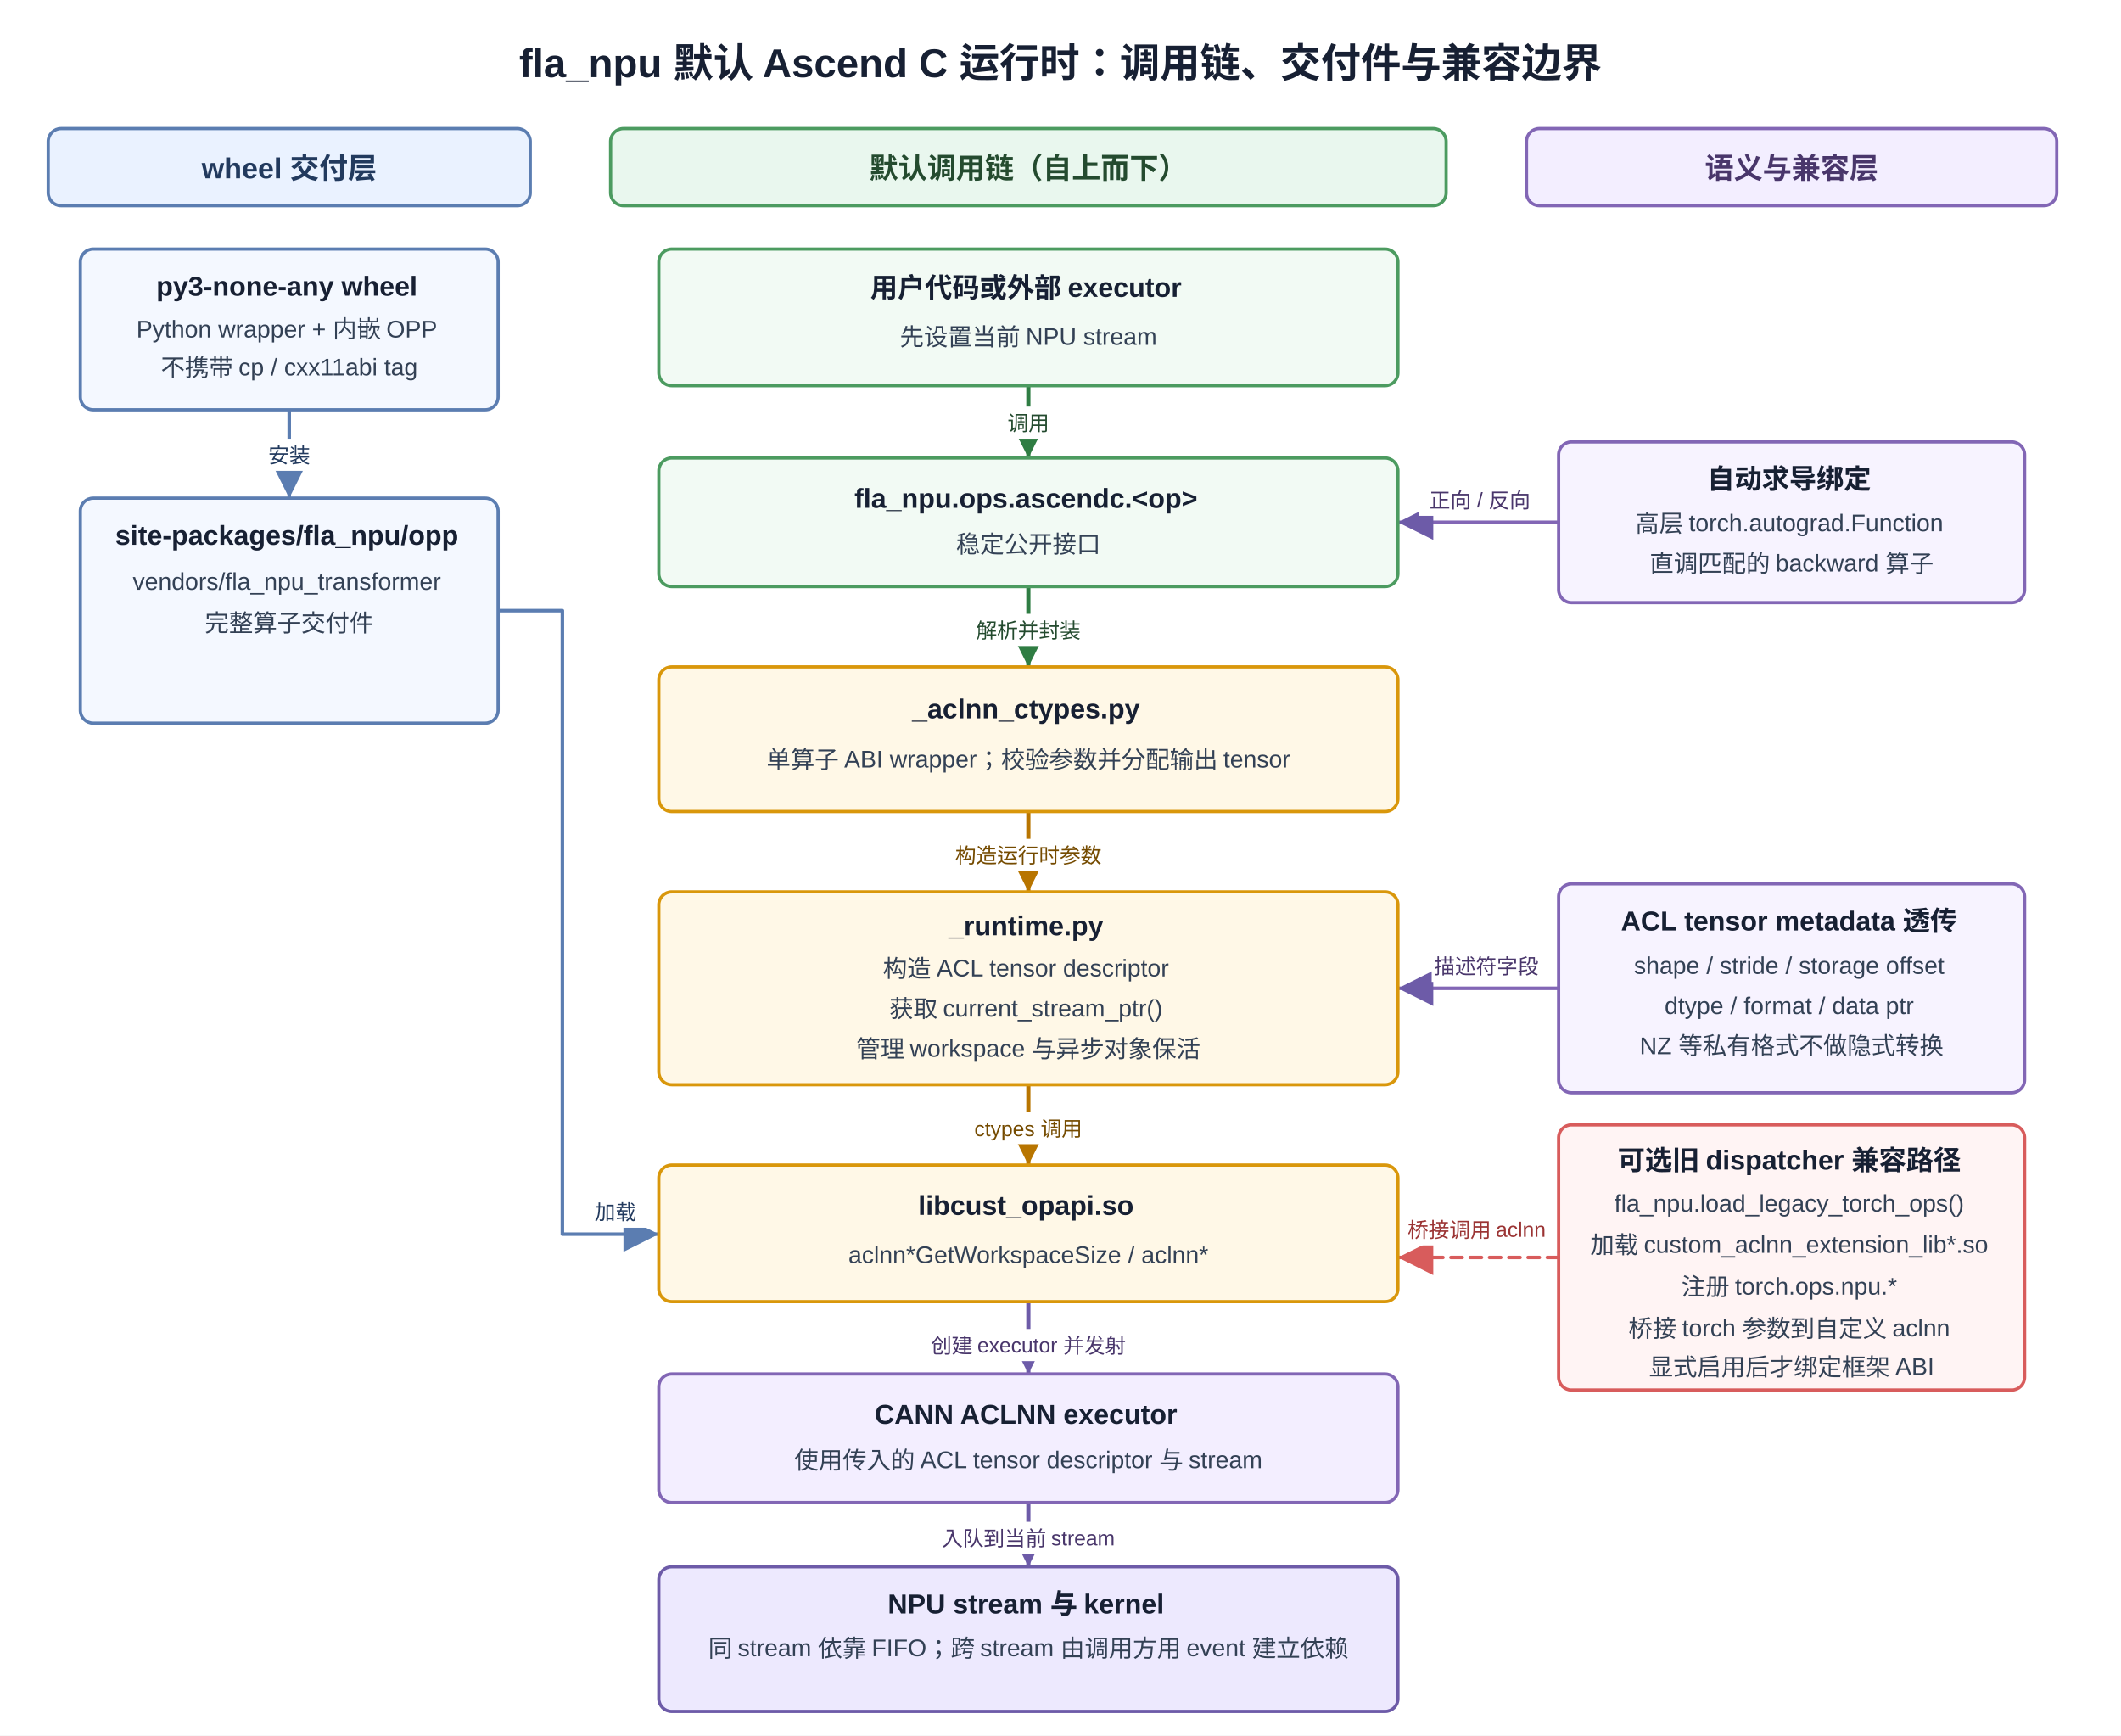
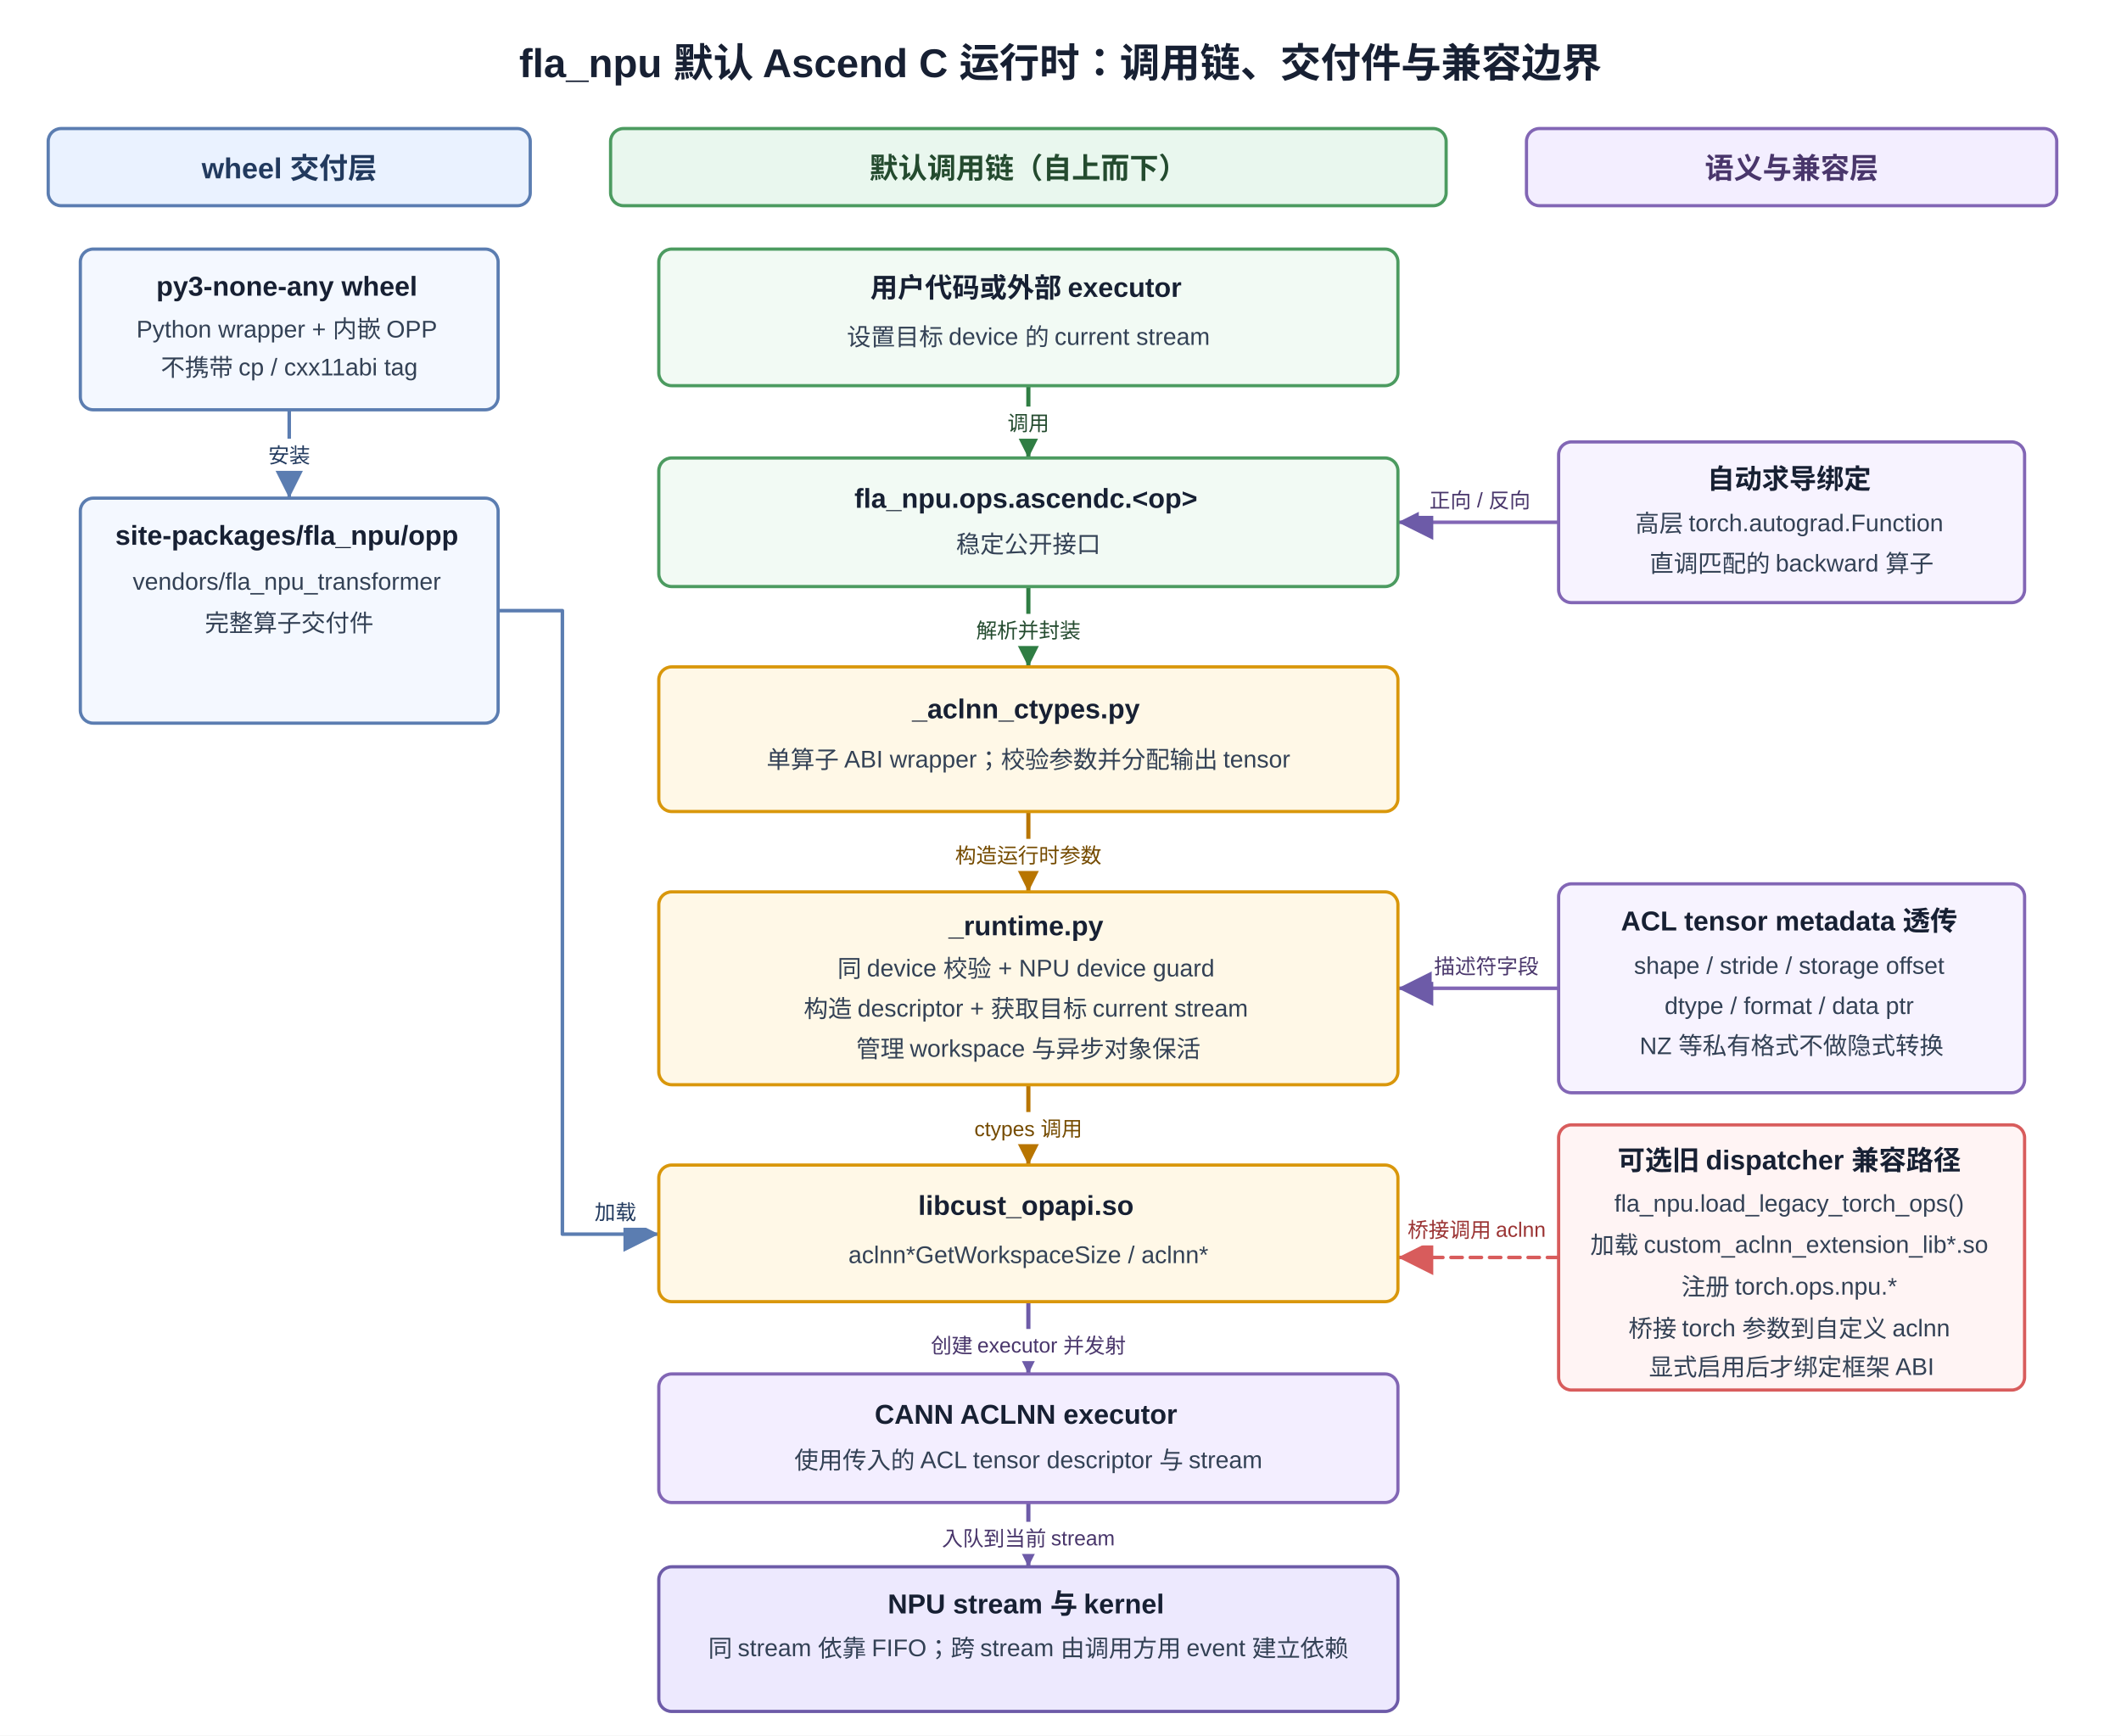
<svg xmlns="http://www.w3.org/2000/svg" width="1320" height="1080" viewBox="0 0 1320 1080" role="img" aria-labelledby="title desc">
  <defs>
    <style>
      .canvas { fill: #ffffff; }
      .title { font: 700 25px Arial, "Microsoft YaHei", sans-serif; fill: #172033; }
      .lane-title { font: 700 18px Arial, "Microsoft YaHei", sans-serif; }
      .node-title { font: 700 17px Arial, "Microsoft YaHei", sans-serif; fill: #172033; }
      .node-text { font: 15px Arial, "Microsoft YaHei", sans-serif; fill: #334155; }
      .edge-label { font: 13px Arial, "Microsoft YaHei", sans-serif; }
      .box { stroke-width: 2; rx: 8; ry: 8; }
      .edge { fill: none; stroke-width: 2.6; stroke-linejoin: round; stroke-linecap: round; }
      .edge-side { fill: none; stroke-width: 2.2; stroke-linejoin: round; stroke-linecap: round; }
    </style>
    <marker id="arrow-green" markerWidth="12" markerHeight="10" refX="10" refY="5" orient="auto" markerUnits="strokeWidth">
      <path d="M0,0 L10,5 L0,10 Z" fill="#2F7D43" />
    </marker>
    <marker id="arrow-blue" markerWidth="12" markerHeight="10" refX="10" refY="5" orient="auto" markerUnits="strokeWidth">
      <path d="M0,0 L10,5 L0,10 Z" fill="#5B7DB1" />
    </marker>
    <marker id="arrow-amber" markerWidth="12" markerHeight="10" refX="10" refY="5" orient="auto" markerUnits="strokeWidth">
      <path d="M0,0 L10,5 L0,10 Z" fill="#B87500" />
    </marker>
    <marker id="arrow-purple" markerWidth="12" markerHeight="10" refX="10" refY="5" orient="auto" markerUnits="strokeWidth">
      <path d="M0,0 L10,5 L0,10 Z" fill="#6D5BA8" />
    </marker>
    <marker id="arrow-red" markerWidth="12" markerHeight="10" refX="10" refY="5" orient="auto" markerUnits="strokeWidth">
      <path d="M0,0 L10,5 L0,10 Z" fill="#D85C5C" />
    </marker>
  </defs>
  <rect class="canvas" width="1320" height="1080" />
  <text class="title" x="660" y="48" text-anchor="middle">fla_npu 默认 Ascend C 运行时：调用链、交付件与兼容边界</text>
  <rect class="box" x="30" y="80" width="300" height="48" fill="#EAF2FF" stroke="#5B7DB1" />
  <text class="lane-title" x="180" y="111" text-anchor="middle" fill="#223A5E">wheel 交付层</text>
  <rect class="box" x="380" y="80" width="520" height="48" fill="#E9F7EE" stroke="#4C9B60" />
  <text class="lane-title" x="640" y="111" text-anchor="middle" fill="#244B2F">默认调用链（自上而下）</text>
  <rect class="box" x="950" y="80" width="330" height="48" fill="#F3EEFF" stroke="#8266B5" />
  <text class="lane-title" x="1115" y="111" text-anchor="middle" fill="#49366B">语义与兼容层</text>
  <path class="edge-side" d="M180 255 V310" stroke="#5B7DB1" marker-end="url(#arrow-blue)" />
  <path class="edge-side" d="M310 380 H350 V768 H410" stroke="#5B7DB1" marker-end="url(#arrow-blue)" />
  <path class="edge" d="M640 240 V285" stroke="#2F7D43" marker-end="url(#arrow-green)" />
  <path class="edge" d="M640 365 V415" stroke="#2F7D43" marker-end="url(#arrow-green)" />
  <path class="edge" d="M640 505 V555" stroke="#B87500" marker-end="url(#arrow-amber)" />
  <path class="edge" d="M640 675 V725" stroke="#B87500" marker-end="url(#arrow-amber)" />
  <path class="edge" d="M640 810 V855" stroke="#6D5BA8" marker-end="url(#arrow-purple)" />
  <path class="edge" d="M640 935 V975" stroke="#6D5BA8" marker-end="url(#arrow-purple)" />
  <path class="edge-side" d="M970 325 H870" stroke="#8266B5" marker-end="url(#arrow-purple)" />
  <path class="edge-side" d="M970 615 H870" stroke="#8266B5" marker-end="url(#arrow-purple)" />
  <path class="edge-side" d="M970 782.5 H870" stroke="#D85C5C" stroke-dasharray="7 5" marker-end="url(#arrow-red)" />
  <rect class="box" x="50" y="155" width="260" height="100" fill="#F4F8FF" stroke="#5B7DB1" />
  <text text-anchor="middle" x="180">
    <tspan class="node-title" x="180" y="184">py3-none-any wheel</tspan>
    <tspan class="node-text" x="180" y="210">Python wrapper + 内嵌 OPP</tspan>
    <tspan class="node-text" x="180" y="234">不携带 cp / cxx11abi tag</tspan>
  </text>
  <rect class="box" x="50" y="310" width="260" height="140" fill="#F4F8FF" stroke="#5B7DB1" />
  <text text-anchor="middle" x="180">
    <tspan class="node-title" x="180" y="339">site-packages/fla_npu/opp</tspan>
    <tspan class="node-text" x="180" y="367">vendors/fla_npu_transformer</tspan>
    <tspan class="node-text" x="180" y="393">完整算子交付件</tspan>
  </text>
  <rect class="box" x="410" y="155" width="460" height="85" fill="#F2FAF4" stroke="#4C9B60" />
  <text text-anchor="middle" x="640">
    <tspan class="node-title" x="640" y="185">用户代码或外部 executor</tspan>
-     <tspan class="node-text" x="640" y="215">先设置当前 NPU stream</tspan>
+     <tspan class="node-text" x="640" y="215">设置目标 device 的 current stream</tspan>
  </text>
  <rect class="box" x="410" y="285" width="460" height="80" fill="#F2FAF4" stroke="#4C9B60" />
  <text text-anchor="middle" x="640">
    <tspan class="node-title" x="640" y="316">fla_npu.ops.ascendc.&lt;op&gt;</tspan>
    <tspan class="node-text" x="640" y="344">稳定公开接口</tspan>
  </text>
  <rect class="box" x="410" y="415" width="460" height="90" fill="#FFF8E7" stroke="#D9970B" />
  <text text-anchor="middle" x="640">
    <tspan class="node-title" x="640" y="447">_aclnn_ctypes.py</tspan>
    <tspan class="node-text" x="640" y="478">单算子 ABI wrapper；校验参数并分配输出 tensor</tspan>
  </text>
  <rect class="box" x="410" y="555" width="460" height="120" fill="#FFF8E7" stroke="#D9970B" />
  <text text-anchor="middle" x="640">
    <tspan class="node-title" x="640" y="582">_runtime.py</tspan>
-     <tspan class="node-text" x="640" y="608">构造 ACL tensor descriptor</tspan>
-     <tspan class="node-text" x="640" y="633">获取 current_stream_ptr()</tspan>
+     <tspan class="node-text" x="640" y="608">同 device 校验 + NPU device guard</tspan>
+     <tspan class="node-text" x="640" y="633">构造 descriptor + 获取目标 current stream</tspan>
    <tspan class="node-text" x="640" y="658">管理 workspace 与异步对象保活</tspan>
  </text>
  <rect class="box" x="410" y="725" width="460" height="85" fill="#FFF8E7" stroke="#D9970B" />
  <text text-anchor="middle" x="640">
    <tspan class="node-title" x="640" y="756">libcust_opapi.so</tspan>
    <tspan class="node-text" x="640" y="786">aclnn*GetWorkspaceSize / aclnn*</tspan>
  </text>
  <rect class="box" x="410" y="855" width="460" height="80" fill="#F3EEFF" stroke="#8266B5" />
  <text text-anchor="middle" x="640">
    <tspan class="node-title" x="640" y="886">CANN ACLNN executor</tspan>
    <tspan class="node-text" x="640" y="914">使用传入的 ACL tensor descriptor 与 stream</tspan>
  </text>
  <rect class="box" x="410" y="975" width="460" height="90" fill="#EDE9FE" stroke="#6D5BA8" />
  <text text-anchor="middle" x="640">
    <tspan class="node-title" x="640" y="1004">NPU stream 与 kernel</tspan>
    <tspan class="node-text" x="640" y="1031">同 stream 依靠 FIFO；跨 stream 由调用方用 event 建立依赖</tspan>
  </text>
  <rect class="box" x="970" y="275" width="290" height="100" fill="#F7F3FF" stroke="#8266B5" />
  <text text-anchor="middle" x="1115">
    <tspan class="node-title" x="1115" y="304">自动求导绑定</tspan>
    <tspan class="node-text" x="1115" y="331">高层 torch.autograd.Function</tspan>
    <tspan class="node-text" x="1115" y="356">直调匹配的 backward 算子</tspan>
  </text>
  <rect class="box" x="970" y="550" width="290" height="130" fill="#F7F3FF" stroke="#8266B5" />
  <text text-anchor="middle" x="1115">
    <tspan class="node-title" x="1115" y="579">ACL tensor metadata 透传</tspan>
    <tspan class="node-text" x="1115" y="606">shape / stride / storage offset</tspan>
    <tspan class="node-text" x="1115" y="631">dtype / format / data ptr</tspan>
    <tspan class="node-text" x="1115" y="656">NZ 等私有格式不做隐式转换</tspan>
  </text>
  <rect class="box" x="970" y="700" width="290" height="165" fill="#FFF4F4" stroke="#D85C5C" />
  <text text-anchor="middle" x="1115">
    <tspan class="node-title" x="1115" y="728">可选旧 dispatcher 兼容路径</tspan>
    <tspan class="node-text" x="1115" y="754">fla_npu.load_legacy_torch_ops()</tspan>
    <tspan class="node-text" x="1115" y="780">加载 custom_aclnn_extension_lib*.so</tspan>
    <tspan class="node-text" x="1115" y="806">注册 torch.ops.npu.*</tspan>
    <tspan class="node-text" x="1115" y="832">桥接 torch 参数到自定义 aclnn</tspan>
    <tspan class="node-text" x="1115" y="856">显式启用后才绑定框架 ABI</tspan>
  </text>
  <g>
    <rect x="157" y="273" width="46" height="20" fill="#fff" />
    <text class="edge-label" x="180" y="288" text-anchor="middle" fill="#223A5E">安装</text>
  </g>
  <g>
    <rect x="361" y="744" width="44" height="20" fill="#fff" />
    <text class="edge-label" x="383" y="759" text-anchor="middle" fill="#223A5E">加载</text>
  </g>
  <g>
    <rect x="621" y="253" width="38" height="20" fill="#fff" />
    <text class="edge-label" x="640" y="268" text-anchor="middle" fill="#244B2F">调用</text>
  </g>
  <g>
    <rect x="600" y="382" width="80" height="20" fill="#fff" />
    <text class="edge-label" x="640" y="397" text-anchor="middle" fill="#244B2F">解析并封装</text>
  </g>
  <g>
    <rect x="588" y="522" width="104" height="20" fill="#fff" />
    <text class="edge-label" x="640" y="537" text-anchor="middle" fill="#754B00">构造运行时参数</text>
  </g>
  <g>
    <rect x="603" y="692" width="74" height="20" fill="#fff" />
    <text class="edge-label" x="640" y="707" text-anchor="middle" fill="#754B00">ctypes 调用</text>
  </g>
  <g>
    <rect x="575" y="827" width="130" height="20" fill="#fff" />
    <text class="edge-label" x="640" y="842" text-anchor="middle" fill="#49366B">创建 executor 并发射</text>
  </g>
  <g>
    <rect x="583" y="947" width="114" height="20" fill="#fff" />
    <text class="edge-label" x="640" y="962" text-anchor="middle" fill="#49366B">入队到当前 stream</text>
  </g>
  <g>
    <rect x="883" y="301" width="76" height="20" fill="#fff" />
    <text class="edge-label" x="921" y="316" text-anchor="middle" fill="#49366B">正向 / 反向</text>
  </g>
  <g>
    <rect x="891" y="591" width="68" height="20" fill="#fff" />
    <text class="edge-label" x="925" y="606" text-anchor="middle" fill="#49366B">描述符字段</text>
  </g>
  <g>
    <rect x="878" y="755" width="82" height="20" fill="#fff" />
    <text class="edge-label" x="919" y="770" text-anchor="middle" fill="#9B3434">桥接调用 aclnn</text>
  </g>
</svg>
